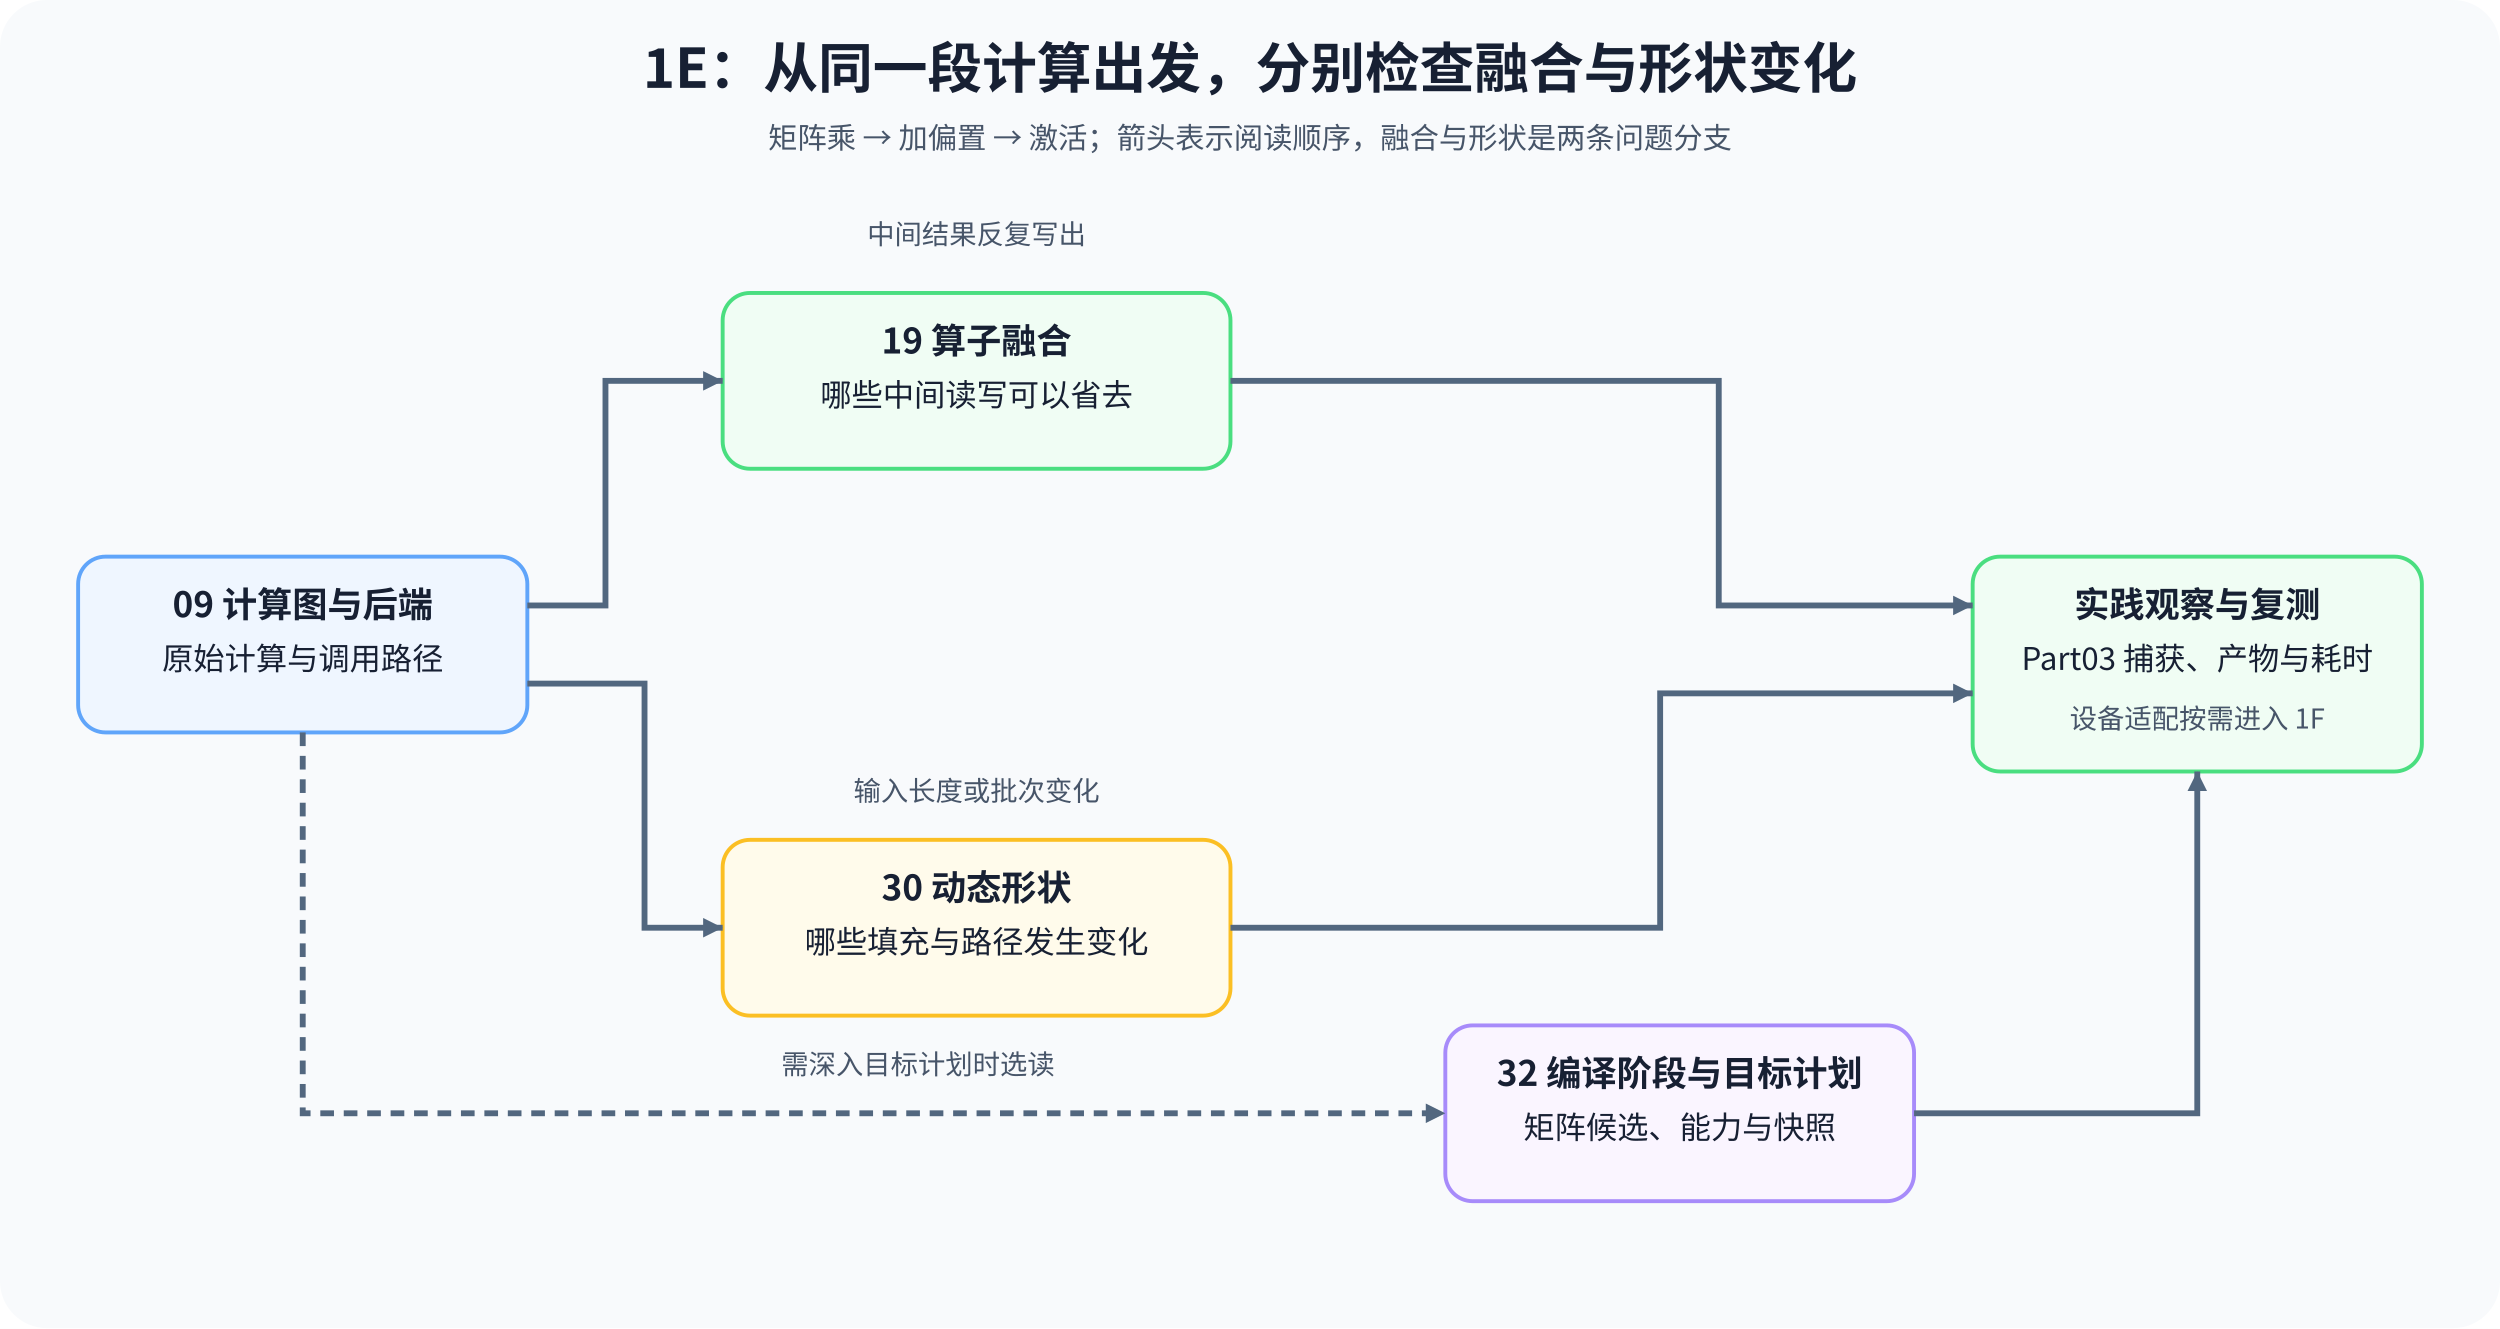
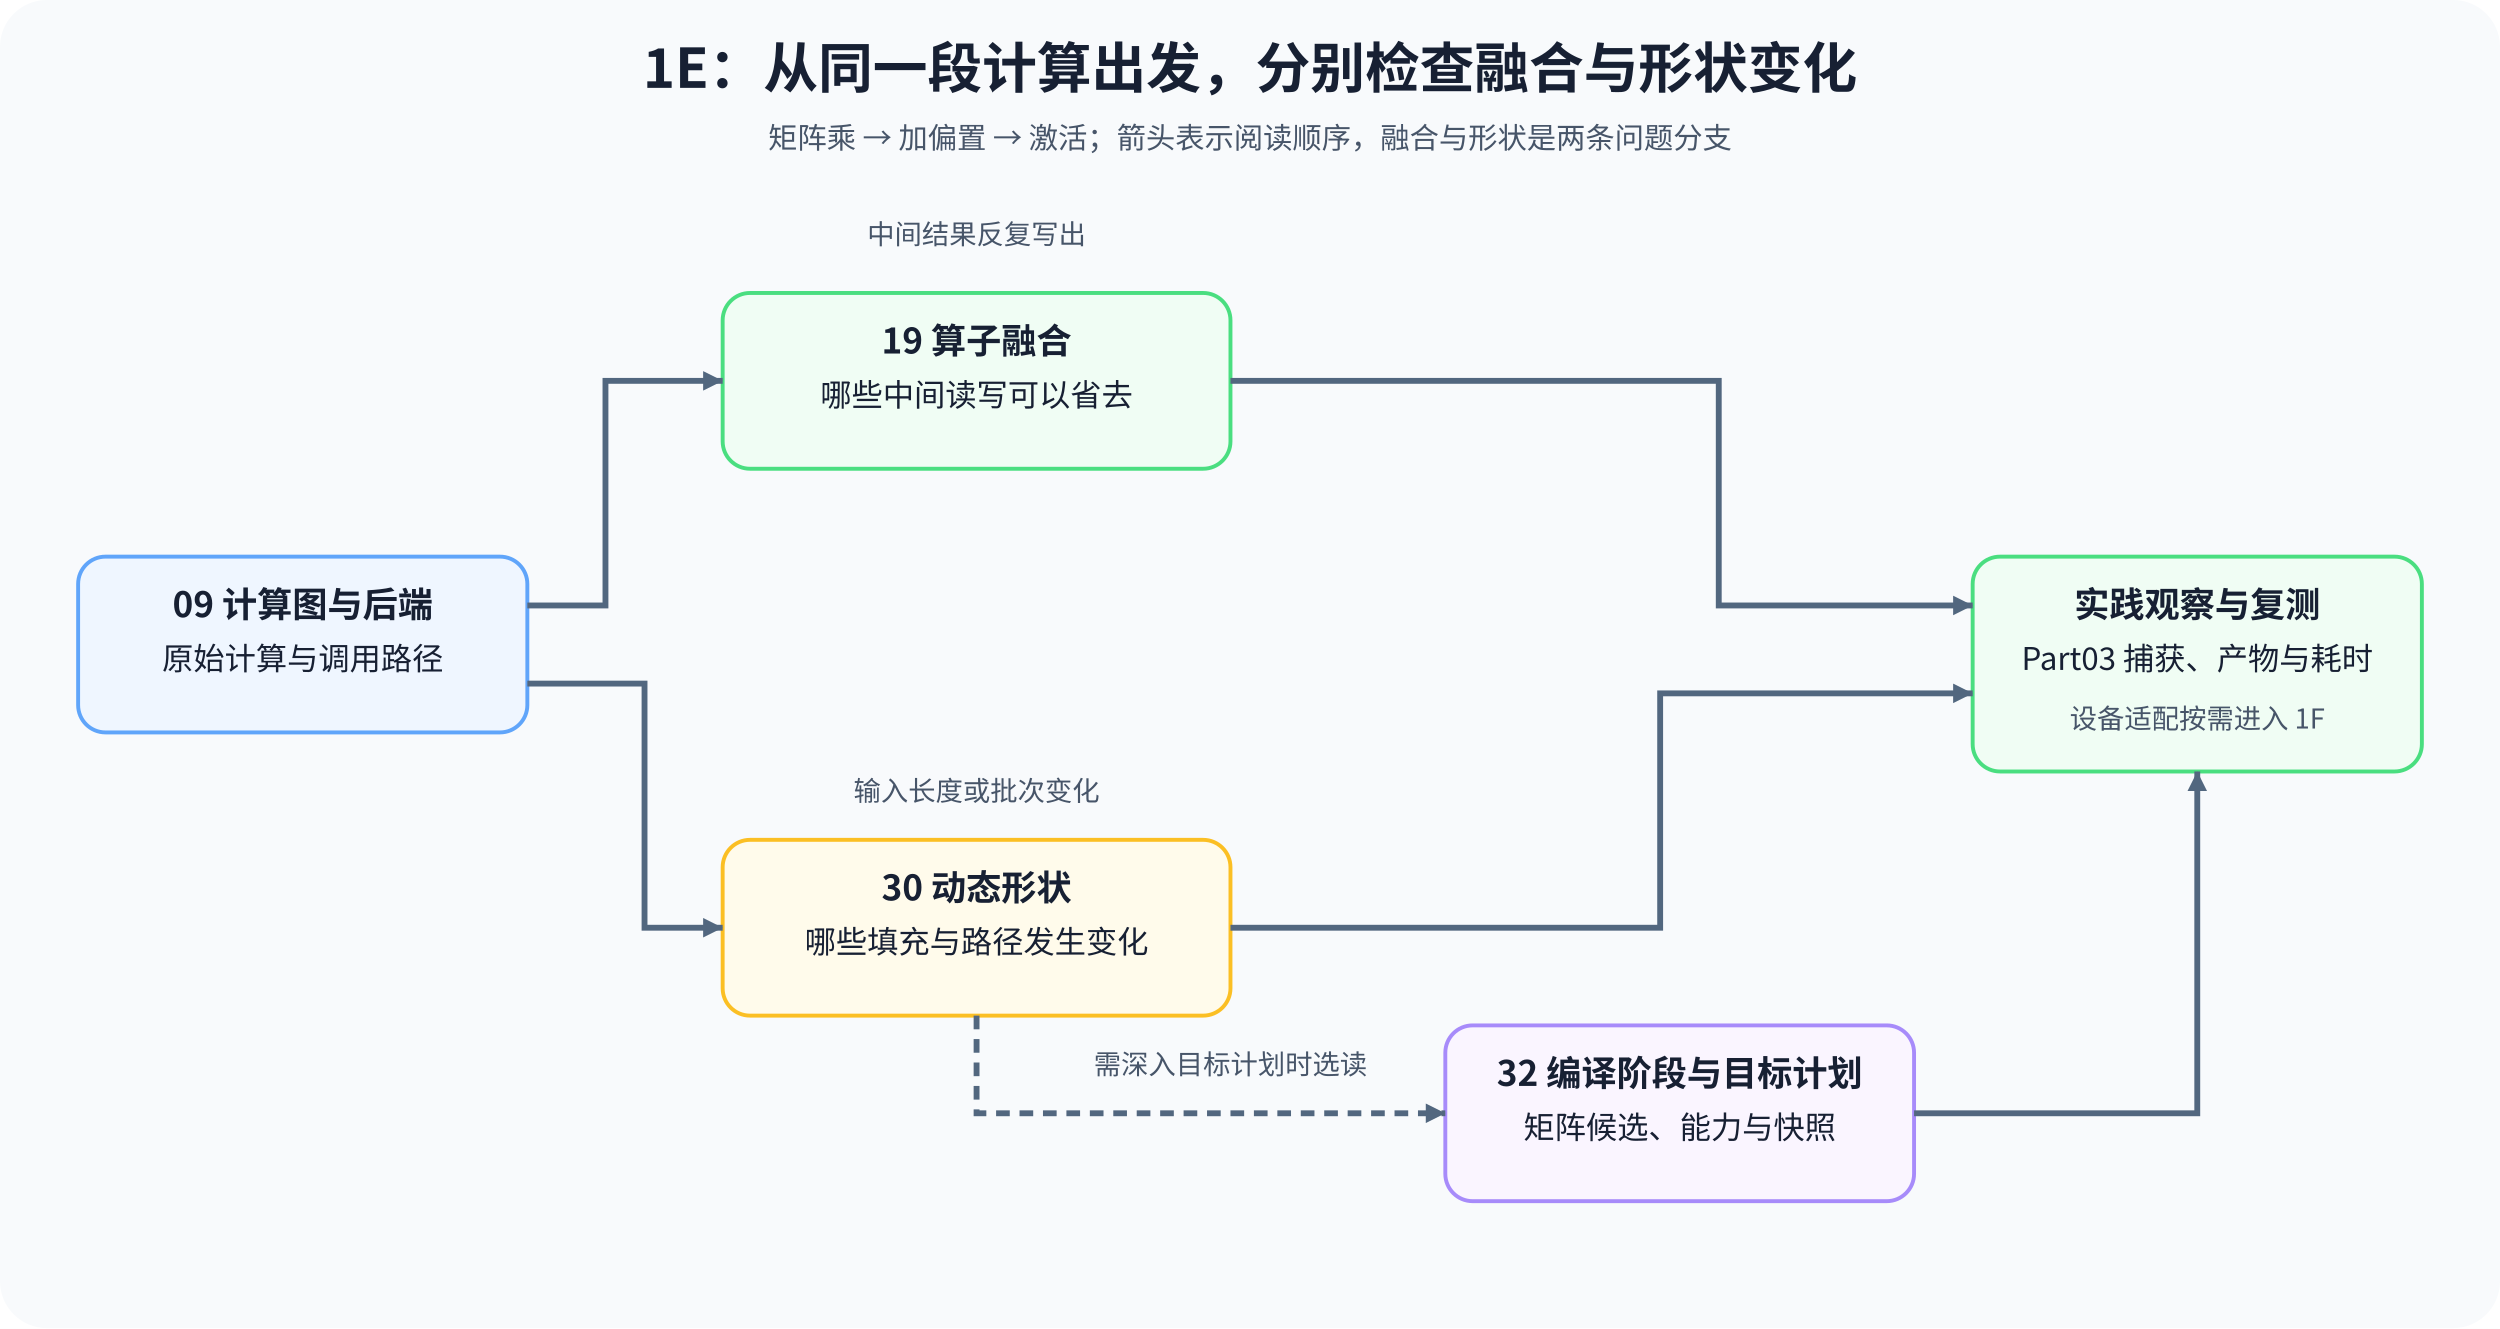
<svg xmlns="http://www.w3.org/2000/svg" width="1280" height="680" viewBox="0 0 1280 680" role="img" aria-labelledby="title desc">
  <defs>
    <marker id="a" markerWidth="10" markerHeight="10" refX="10" refY="5" orient="auto" markerUnits="userSpaceOnUse">
      <path d="M0 0L10 5L0 10Z" fill="#52677f" />
    </marker>
    <style>text{font-family:'Noto Sans CJK SC',sans-serif;fill:#172033}.title{font-size:28px;font-weight:700}.sub{font-size:15px;fill:#475569}.head{font-size:18px;font-weight:700}.body{font-size:16px}.small{font-size:14px;fill:#475569}.edge{stroke:#52677f;stroke-width:3;fill:none;marker-end:url(#a)}</style>
  </defs>
  <rect width="1280" height="680" rx="24" fill="#f8fafc" />
  <text x="640" y="45" text-anchor="middle" class="title">1E：从同一段计算出发，分别检查融合与形状变化</text>
  <text x="640" y="76" text-anchor="middle" class="sub">矩阵乘 → 加偏置 → 激活；箭头表示阅读顺序，融合与形状是两条问题分支</text>
  <rect x="40" y="285" width="230" height="90" rx="14" fill="#eff6ff" stroke="#60a5fa" stroke-width="2" />
  <text x="155" y="316" text-anchor="middle" class="head">09 计算图与后端</text>
  <text x="155" y="343" text-anchor="middle" class="body">原始计算与调用路径</text>
  <rect x="370" y="150" width="260" height="90" rx="14" fill="#f0fdf4" stroke="#4ade80" stroke-width="2" />
  <text x="500" y="181" text-anchor="middle" class="head">19 算子融合</text>
  <text x="500" y="208" text-anchor="middle" class="body">哪些中间读写可以省去</text>
  <rect x="370" y="430" width="260" height="90" rx="14" fill="#fffbeb" stroke="#fbbf24" stroke-width="2" />
  <text x="500" y="461" text-anchor="middle" class="head">30 动态形状</text>
  <text x="500" y="488" text-anchor="middle" class="body">哪些填充与路径发生变化</text>
  <rect x="740" y="525" width="240" height="90" rx="14" fill="#faf5ff" stroke="#a78bfa" stroke-width="2" />
  <text x="860" y="556" text-anchor="middle" class="head">32 编译阶段与目标计划</text>
  <text x="860" y="583" text-anchor="middle" class="body">矩阵候选、能力与快照</text>
  <rect x="1010" y="285" width="230" height="110" rx="14" fill="#f0fdf4" stroke="#4ade80" stroke-width="2" />
  <text x="1125" y="316" text-anchor="middle" class="head">实践观察与复测</text>
  <text x="1125" y="343" text-anchor="middle" class="body">Part03 捕获、产物与耗时</text>
  <text x="1125" y="373" text-anchor="middle" class="small">设备适配按需进入 1F</text>
  <path d="M270 310H310V195H370" class="edge" />
  <path d="M270 350H330V475H370" class="edge" />
  <path d="M630 195H880V310H1010" class="edge" />
  <path d="M630 475H850V355H1010" class="edge" />
-   <path d="M155 375V570H740" class="edge" stroke-dasharray="7 5" />
+   <path d="M500 520V570H740" class="edge" stroke-dasharray="7 5" />
  <path d="M980 570H1125V395" class="edge" />
  <text x="500" y="125" text-anchor="middle" class="small">中间结果反复写出</text>
  <text x="500" y="410" text-anchor="middle" class="small">输入长度或批次变化</text>
-   <text x="470" y="550" text-anchor="middle" class="small">需深入目标计划时选读</text>
+   <text x="630" y="550" text-anchor="middle" class="small">需深入目标计划时选读</text>
</svg>
